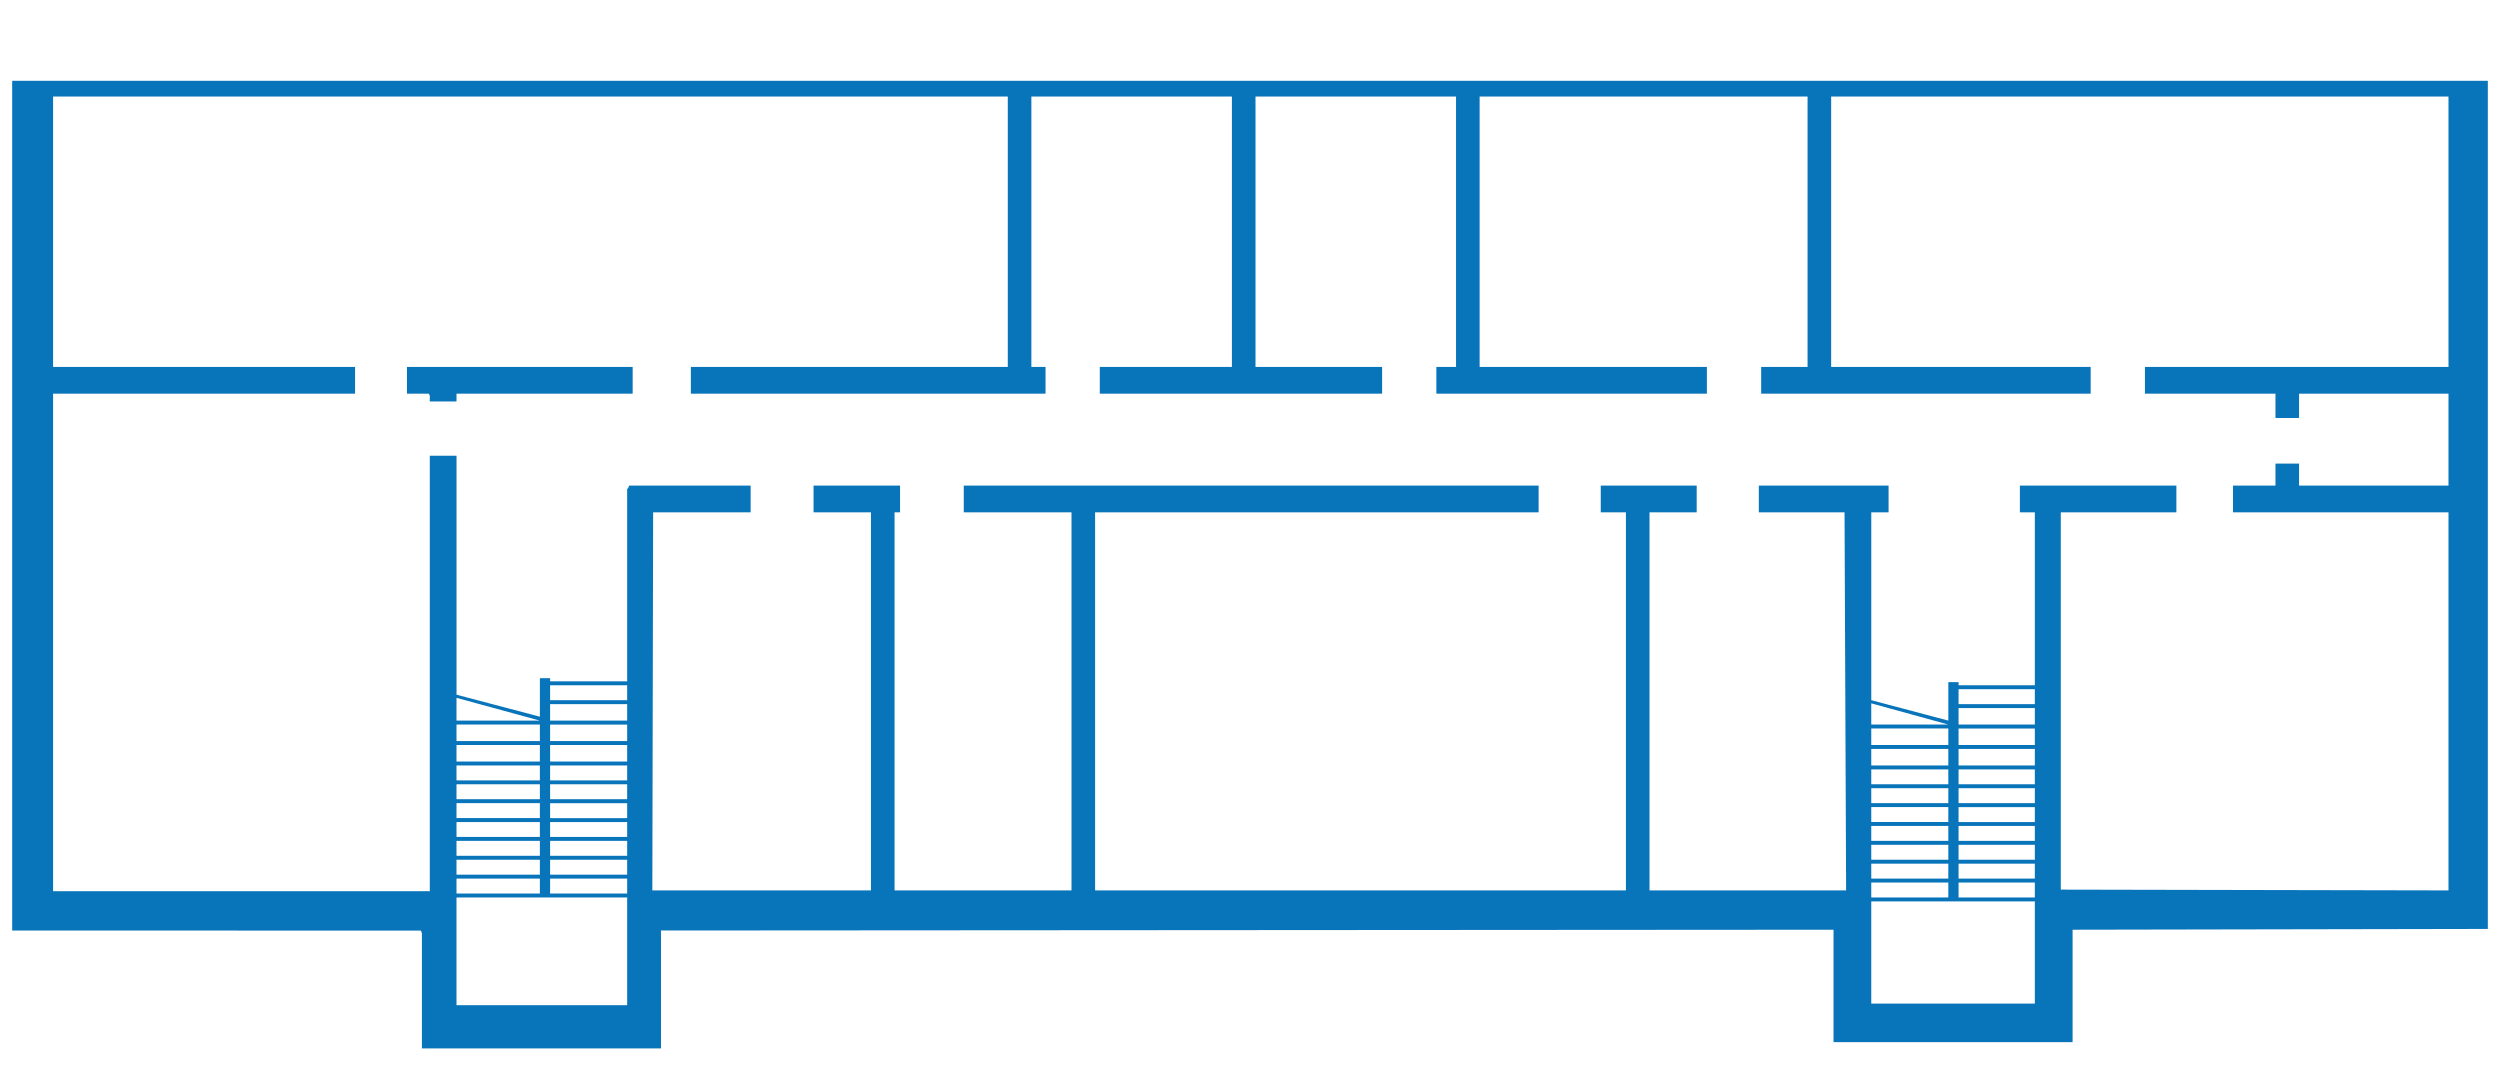
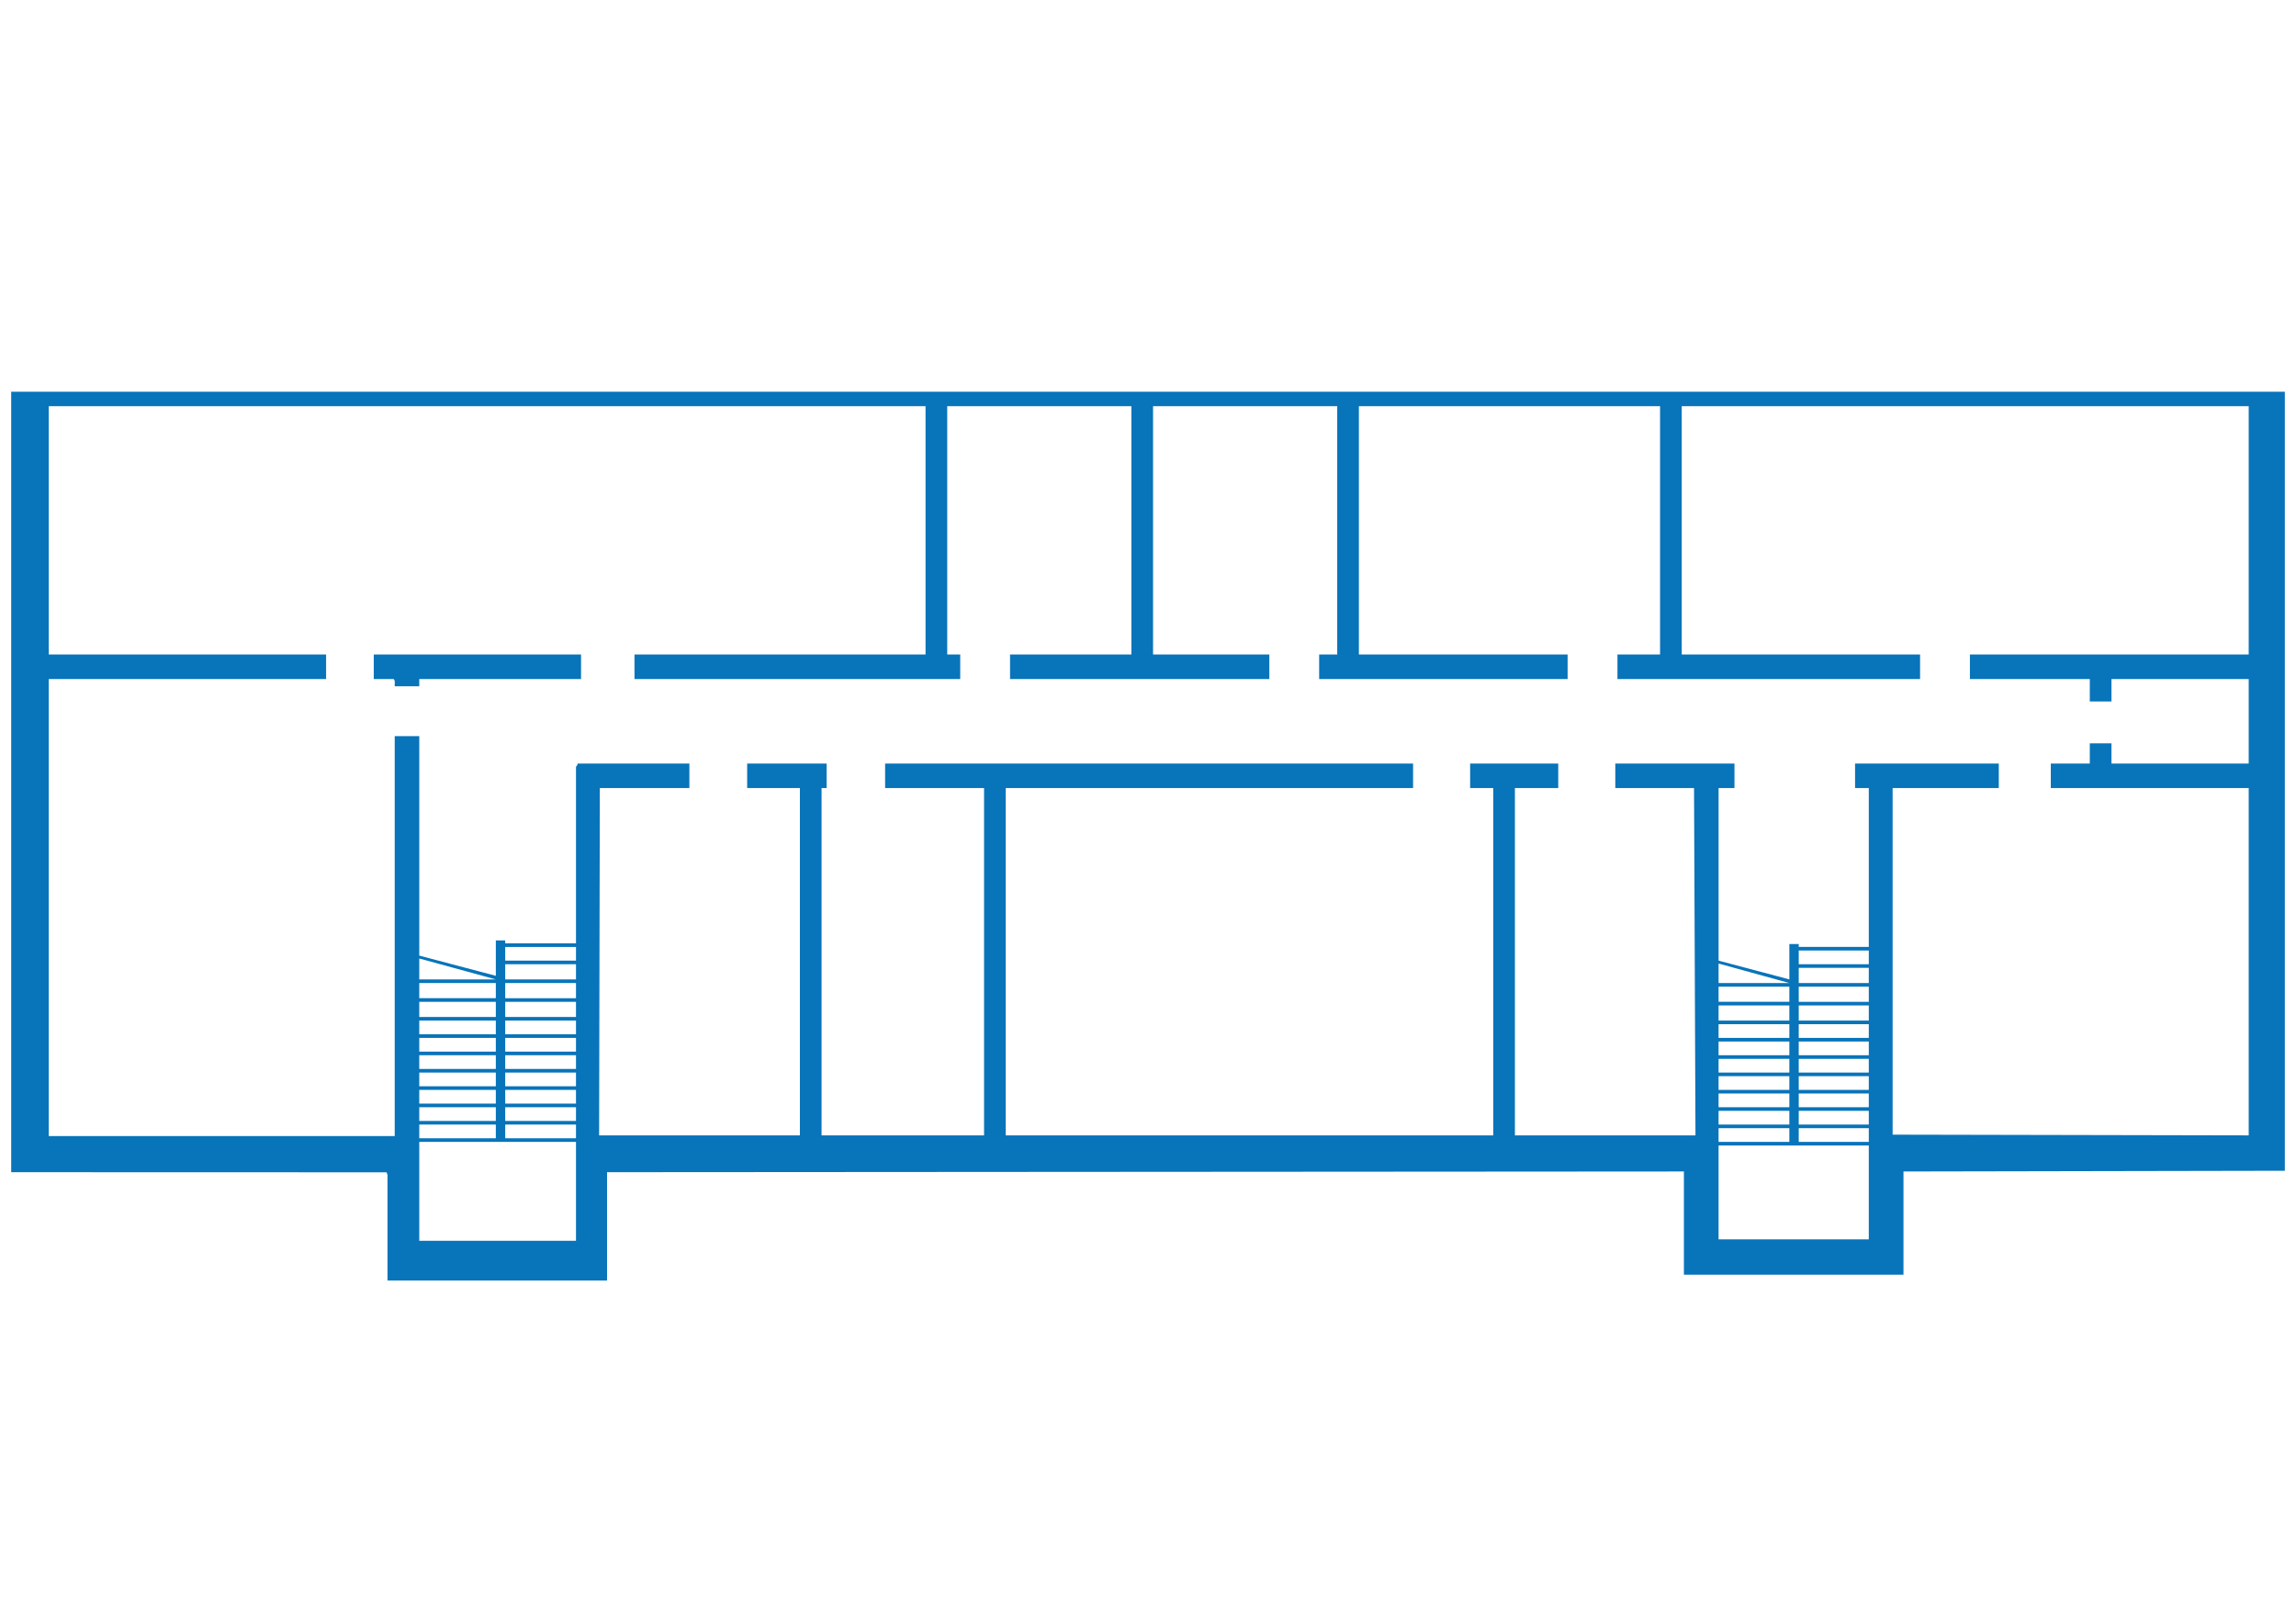
- <svg xmlns="http://www.w3.org/2000/svg" viewBox="0 0 1686 726">
+ <svg xmlns="http://www.w3.org/2000/svg" viewBox="0 0 1190.55 841.89">
  <defs>
    <style>.st0 { fill: #0874ba; }</style>
  </defs>
-   <path class="st0" d="M1677.78,54.5H8.22v573.03l275.71.08c-.04.57.61,1.5.61,1.77v77.66h161.23v-79.51l790.76-.53v75.8h161.23v-75.8l280.03-.53V54.5ZM422.96,677.89h-115.09v-72.62h115.09v72.62ZM364.09,488.64v11.13h-56.22v-11.13h56.22ZM307.87,485.99v-15.37l56.22,15.37h-56.22ZM364.09,502.43v11.13h-56.22v-11.13h56.22ZM364.09,516.21v10.07h-56.22v-10.07h56.22ZM364.09,528.93v10.07h-56.22v-10.07h56.22ZM364.09,541.65v10.07h-56.22v-10.07h56.22ZM364.09,554.38v10.07h-56.22v-10.07h56.22ZM364.09,567.1v10.07h-56.22v-10.07h56.22ZM364.09,579.82v10.07h-56.22v-10.07h56.22ZM364.09,592.54v10.07h-56.22v-10.07h56.22ZM422.96,602.61h-51.97v-10.07h51.97v10.07ZM422.96,589.89h-51.97v-10.07h51.97v10.07ZM422.96,577.17h-51.97v-10.07h51.97v10.07ZM422.96,564.45h-51.97v-10.07h51.97v10.07ZM422.96,551.73h-51.97v-10.07h51.97v10.07ZM422.96,539h-51.97v-10.07h51.97v10.07ZM422.96,526.28h-51.97v-10.07h51.97v10.07ZM422.96,513.56h-51.97v-11.13h51.97v11.13ZM422.96,499.78h-51.97v-11.13h51.97v11.13ZM422.96,485.99h-51.97v-11.13h51.97v11.13ZM422.96,472.21h-51.97v-10.07h51.97v10.07ZM1372.29,676.83h-110.31v-68.91h110.31v68.91ZM1313.95,491.29v11.13h-51.97v-11.13h51.97ZM1261.98,488.64v-14.31l51.97,14.31h-51.97ZM1313.95,505.08v11.13h-51.97v-11.13h51.97ZM1313.95,518.86v10.07h-51.97v-10.07h51.97ZM1313.95,531.58v10.07h-51.97v-10.07h51.97ZM1313.95,544.3v10.07h-51.97v-10.07h51.97ZM1313.95,557.03v10.07h-51.97v-10.07h51.97ZM1313.95,569.75v10.07h-51.97v-10.07h51.97ZM1313.95,582.47v10.07h-51.97v-10.07h51.97ZM1313.95,595.19v10.07h-51.97v-10.07h51.97ZM1372.29,605.26h-51.44v-10.07h51.44v10.07ZM1372.29,592.54h-51.44v-10.07h51.44v10.07ZM1372.29,579.82h-51.44v-10.07h51.44v10.07ZM1372.29,567.1h-51.44v-10.07h51.44v10.07ZM1372.29,554.38h-51.44v-10.07h51.44v10.07ZM1372.29,541.65h-51.44v-10.07h51.44v10.07ZM1372.29,528.93h-51.44v-10.07h51.44v10.07ZM1372.29,516.21h-51.44v-11.13h51.44v11.13ZM1372.29,502.43h-51.44v-11.13h51.44v11.13ZM1372.29,488.64h-51.44v-11.13h51.44v11.13ZM1372.29,474.86h-51.44v-10.07h51.44v10.07ZM1651.26,247.45h-204.72v18.02h88.04v16.43h15.91v-16.43h100.77v62.02h-100.77v-14.84h-15.91v14.84h-28.64v18.02h145.32v254.98l-261.47-.53v-254.45h77.96v-18.02h-105.54v18.02h10.08v116.62h-51.44v-2.12s-6.89,0-6.89,0v25.97l-51.97-13.78v-126.69h11.67v-18.02h-87.51v18.02h57.81l1.06,254.98h-132.59v-254.98h31.82v-18.02h-64.7v18.02h16.97v254.98h-357.99v-254.98h299.12v-18.02h-387.69v18.02h72.66v254.98h-119.33v-254.98h3.71v-18.02h-58.34v18.02h38.72v254.98h-147.44l.53-254.98h65.76v-18.02h-82.21c.46.95-1.06,2.25-1.06,2.39v129.61h-51.97v-2.12s-6.89,0-6.89,0v25.97l-56.22-14.84v-161.15h-18.03v293.67H35.8v-335.55h203.66v-18.02H35.8V65.1h643.85v182.35h-213.73v18.02h239.19v-18.02h-9.55V65.1h135.24v182.35h-89.1v18.02h190.4v-18.02h-85.39V65.1h135.24v182.35h-13.26v18.02h182.44v-18.02h-153.27V65.1h221.16v182.35h-31.29v18.02h222.22v-18.02h-175.02V65.1h416.33v182.35Z" />
-   <path class="st0" d="M274.46,265.47h14.58c1.45,1.26.6,3.56.8,5.3h18.03v-5.3h118.8v-18.02h-152.21v18.02Z" />
+   <g transform="translate(0 164.6) scale(0.70614)">
+     <path class="st0" d="M1677.78,54.5H8.22v573.03l275.71.08c-.04.57.61,1.5.61,1.77v77.66h161.23v-79.51l790.76-.53v75.8h161.23v-75.8l280.03-.53V54.5ZM422.96,677.89h-115.09v-72.62h115.09v72.62ZM364.09,488.64v11.13h-56.22v-11.13h56.22ZM307.87,485.99v-15.37l56.22,15.37h-56.22ZM364.09,502.43v11.13h-56.22v-11.13h56.22ZM364.09,516.21v10.07h-56.22v-10.07h56.22ZM364.09,528.93v10.07h-56.22v-10.07h56.22ZM364.09,541.65v10.07h-56.22v-10.07h56.22ZM364.09,554.38v10.07h-56.22v-10.07h56.22ZM364.09,567.1v10.07h-56.22v-10.07h56.22ZM364.09,579.82v10.07h-56.22v-10.07h56.22ZM364.09,592.54v10.07h-56.22v-10.07h56.22ZM422.96,602.61h-51.97v-10.07h51.97v10.07ZM422.96,589.89h-51.97v-10.07h51.97v10.07ZM422.96,577.17h-51.97v-10.07h51.97v10.07ZM422.96,564.45h-51.97v-10.07h51.97v10.07ZM422.96,551.73h-51.97v-10.07h51.97v10.07ZM422.96,539h-51.97v-10.07h51.97v10.07ZM422.96,526.28h-51.97v-10.07h51.97v10.07ZM422.96,513.56h-51.97v-11.13h51.97v11.13ZM422.96,499.78h-51.97v-11.13h51.97v11.13ZM422.96,485.99h-51.97v-11.13h51.97v11.13ZM422.96,472.21h-51.97v-10.07h51.97v10.07ZM1372.29,676.83h-110.31v-68.91h110.31v68.91ZM1313.95,491.29v11.13h-51.97v-11.13h51.97ZM1261.98,488.64v-14.31l51.97,14.31h-51.97ZM1313.95,505.08v11.13h-51.97v-11.13h51.97ZM1313.95,518.86v10.07h-51.97v-10.07h51.97ZM1313.95,531.58v10.07h-51.97v-10.07h51.97ZM1313.95,544.3v10.07h-51.97v-10.07h51.97ZM1313.95,557.03v10.07h-51.97v-10.07h51.97ZM1313.95,569.75v10.07h-51.97v-10.07h51.97ZM1313.95,582.47v10.07h-51.97v-10.07h51.97ZM1313.95,595.19v10.07h-51.97v-10.07h51.97ZM1372.29,605.26h-51.44v-10.07h51.44v10.07ZM1372.29,592.54h-51.44v-10.07h51.44v10.07ZM1372.29,579.82h-51.44v-10.07h51.44v10.07ZM1372.29,567.1h-51.44v-10.07h51.44v10.07ZM1372.29,554.38h-51.44v-10.07h51.44v10.07ZM1372.29,541.65h-51.44v-10.07h51.44v10.07ZM1372.29,528.93h-51.44v-10.07h51.44v10.07ZM1372.29,516.21h-51.44v-11.13h51.44v11.13ZM1372.29,502.43h-51.44v-11.13h51.44v11.13ZM1372.29,488.64h-51.44v-11.13h51.44v11.13ZM1372.29,474.86h-51.44v-10.07h51.44v10.07ZM1651.26,247.45h-204.72v18.02h88.04v16.43h15.91v-16.43h100.77v62.02h-100.77v-14.84h-15.91v14.84h-28.64v18.02h145.32v254.98l-261.47-.53v-254.45h77.96v-18.02h-105.54v18.02h10.08v116.62h-51.44v-2.12s-6.89,0-6.89,0v25.97l-51.97-13.78v-126.69h11.67v-18.02h-87.51v18.02h57.81l1.06,254.98h-132.59v-254.98h31.82v-18.02h-64.7v18.02h16.97v254.98h-357.99v-254.98h299.12v-18.02h-387.69v18.02h72.66v254.98h-119.33v-254.98h3.71v-18.02h-58.34v18.02h38.72v254.98h-147.44l.53-254.98h65.76v-18.02h-82.21c.46.95-1.06,2.25-1.06,2.39v129.61h-51.97v-2.12s-6.89,0-6.89,0v25.97l-56.22-14.84v-161.15h-18.03v293.67H35.8v-335.55h203.66v-18.02H35.8V65.1h643.85v182.35h-213.73v18.02h239.19v-18.02h-9.55V65.1h135.24v182.35h-89.1v18.02h190.4v-18.02h-85.39V65.1h135.24v182.35h-13.26v18.02h182.44v-18.02h-153.27V65.1h221.16v182.35h-31.29v18.02h222.22v-18.02h-175.02V65.1h416.33v182.35Z" />
+     <path class="st0" d="M274.46,265.47h14.58c1.45,1.26.6,3.56.8,5.3h18.03v-5.3h118.8v-18.02h-152.21v18.02Z" />
+   </g>
</svg>
